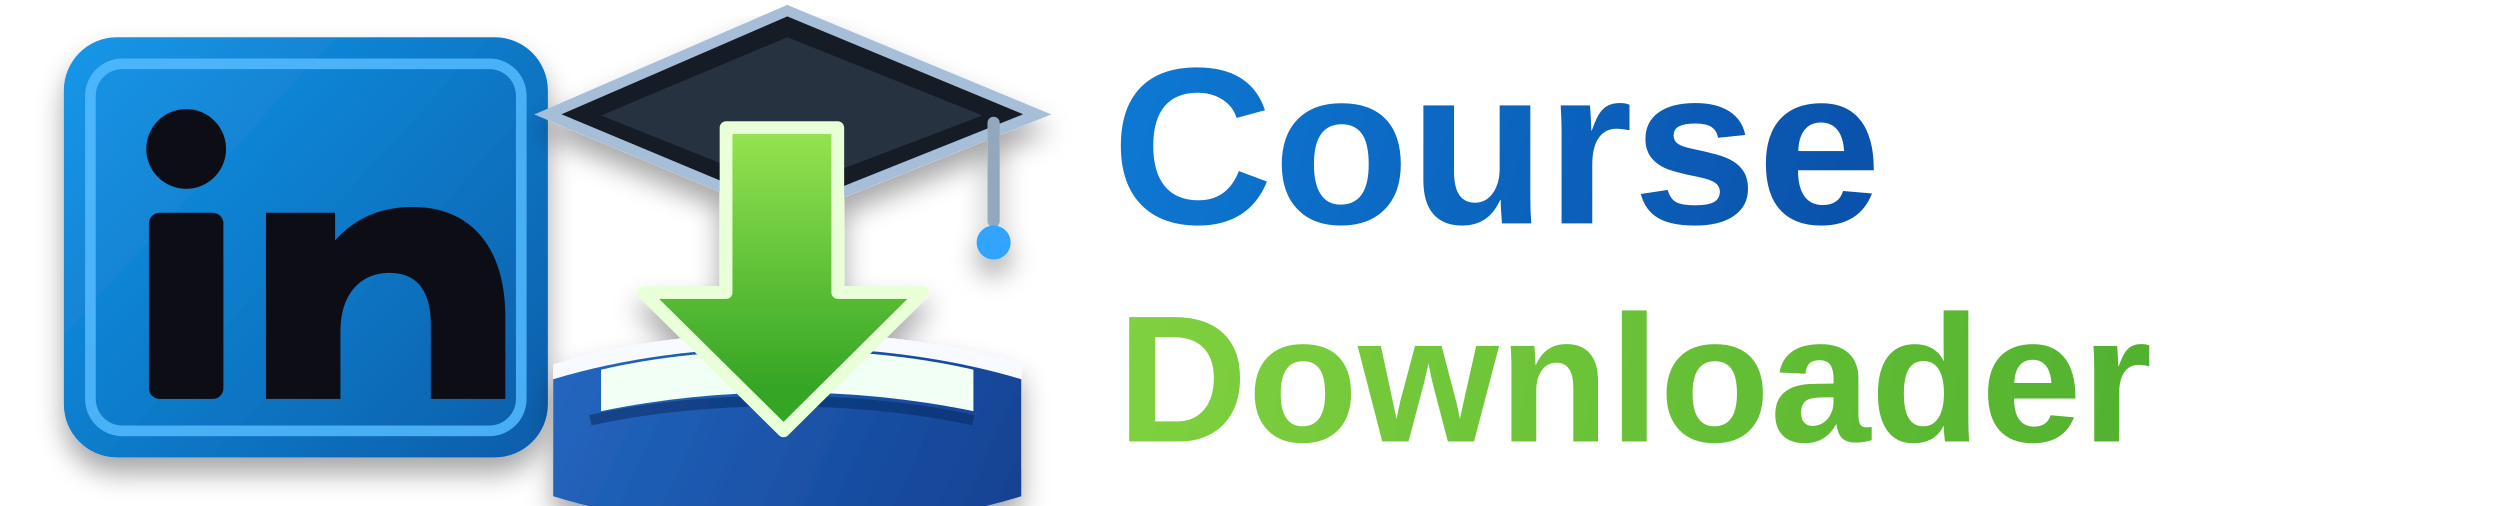
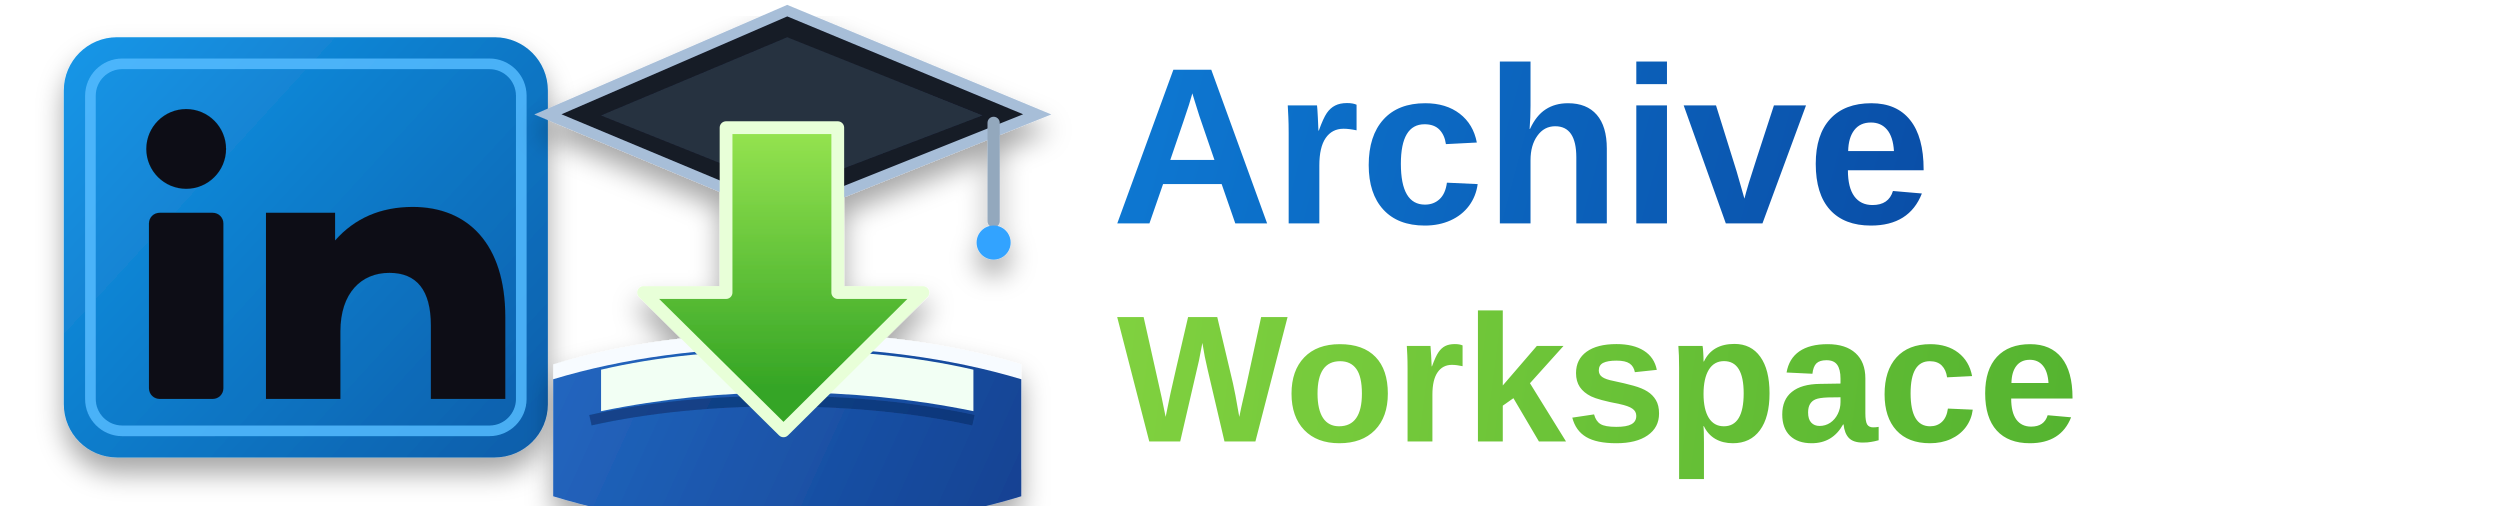
<svg xmlns="http://www.w3.org/2000/svg" width="470" height="95" viewBox="0 10 470 95" role="img" aria-labelledby="title desc">
  <defs>
    <linearGradient id="linkedin-box" x1="14" y1="14" x2="108" y2="100" gradientUnits="userSpaceOnUse">
      <stop offset="0" stop-color="#1697e8" />
      <stop offset="1" stop-color="#075aa6" />
    </linearGradient>
    <linearGradient id="book-cover" x1="101" y1="64" x2="198" y2="108" gradientUnits="userSpaceOnUse">
      <stop offset="0" stop-color="#246ac4" />
      <stop offset="1" stop-color="#123f8f" />
    </linearGradient>
    <linearGradient id="arrow" x1="147" y1="30" x2="147" y2="83" gradientUnits="userSpaceOnUse">
      <stop offset="0" stop-color="#9ee954" />
      <stop offset="1" stop-color="#35a525" />
    </linearGradient>
-     <linearGradient id="course-text" x1="211" y1="18" x2="361" y2="58" gradientUnits="userSpaceOnUse">
+     <linearGradient id="archive-text" x1="211" y1="18" x2="361" y2="58" gradientUnits="userSpaceOnUse">
      <stop offset="0" stop-color="#0d79d3" />
      <stop offset="1" stop-color="#0a4ea7" />
    </linearGradient>
-     <linearGradient id="download-text" x1="211" y1="66" x2="450" y2="97" gradientUnits="userSpaceOnUse">
+     <linearGradient id="workspace-text" x1="211" y1="66" x2="450" y2="97" gradientUnits="userSpaceOnUse">
      <stop offset="0" stop-color="#80d13f" />
      <stop offset="1" stop-color="#46aa2b" />
    </linearGradient>
    <filter id="soft-shadow" x="-15%" y="-15%" width="130%" height="135%">
      <feDropShadow dx="0" dy="3" stdDeviation="2.5" flood-color="#000000" flood-opacity=".35" />
    </filter>
  </defs>
  <g filter="url(#soft-shadow)">
    <rect x="12" y="17" width="91" height="79" rx="10" fill="url(#linkedin-box)" />
    <rect x="17" y="22" width="81" height="69" rx="6" fill="none" stroke="#55bbff" stroke-width="2" opacity=".85" />
    <circle cx="35" cy="38" r="7.5" fill="#071019" />
    <rect x="28" y="50" width="14" height="35" rx="2" fill="#071019" />
    <path d="M50 50h13v5.2c3.7-4.2 8.6-6.3 14.6-6.3 10.4 0 17.4 7 17.4 20.7V85H81V71.2c0-6.7-2.7-9.9-7.8-9.9-5.3 0-9.2 3.8-9.2 11V85H50Z" fill="#071019" />
  </g>
  <g filter="url(#soft-shadow)">
    <path d="M104 78.5c26.3-8 61.5-8 88 0v19.8c-26.5-7.9-61.7-7.9-88 0Z" fill="#f7fbff" />
    <path d="M104 81.3c26.3-8 61.5-8 88 0v22c-26.7 8.2-61.4 8.2-88 0Z" fill="url(#book-cover)" />
    <path d="M113 79.5c20.8-4.9 48.8-4.9 70 0v7.8c-22.9-4.7-47.2-4.7-70 0Z" fill="#f2fff4" />
    <path d="M111 89c21.4-4.8 50-4.8 72 0" fill="none" stroke="#082a62" stroke-width="2" opacity=".55" />
    <path d="M103 31.5 148 12l47 19.5-47 18.8Z" fill="#161b28" stroke="#a7bed8" stroke-width="2" />
    <path d="M113 31.7 148 17l36.7 14.7L148 45.7Z" fill="#263241" />
    <path d="M186.8 33.1v18.5" fill="none" stroke="#93a8bd" stroke-width="2.3" stroke-linecap="round" />
    <circle cx="186.8" cy="55.6" r="3.2" fill="#33a3ff" />
    <path d="M136.5 34h21v31h16L147.3 91 121 65h15.5Z" fill="url(#arrow)" stroke="#e8ffd8" stroke-width="2.4" stroke-linejoin="round" />
  </g>
  <g font-family="Arial, Helvetica, sans-serif" font-weight="800" letter-spacing="0">
-     <text x="209" y="52" fill="url(#course-text)" font-size="42">Course</text>
-     <text x="210" y="93" fill="url(#download-text)" font-size="34">Downloader</text>
+     <text x="209" y="52" fill="url(#archive-text)" font-size="42">Archive</text>
+     <text x="210" y="93" fill="url(#workspace-text)" font-size="34">Workspace</text>
  </g>
</svg>
